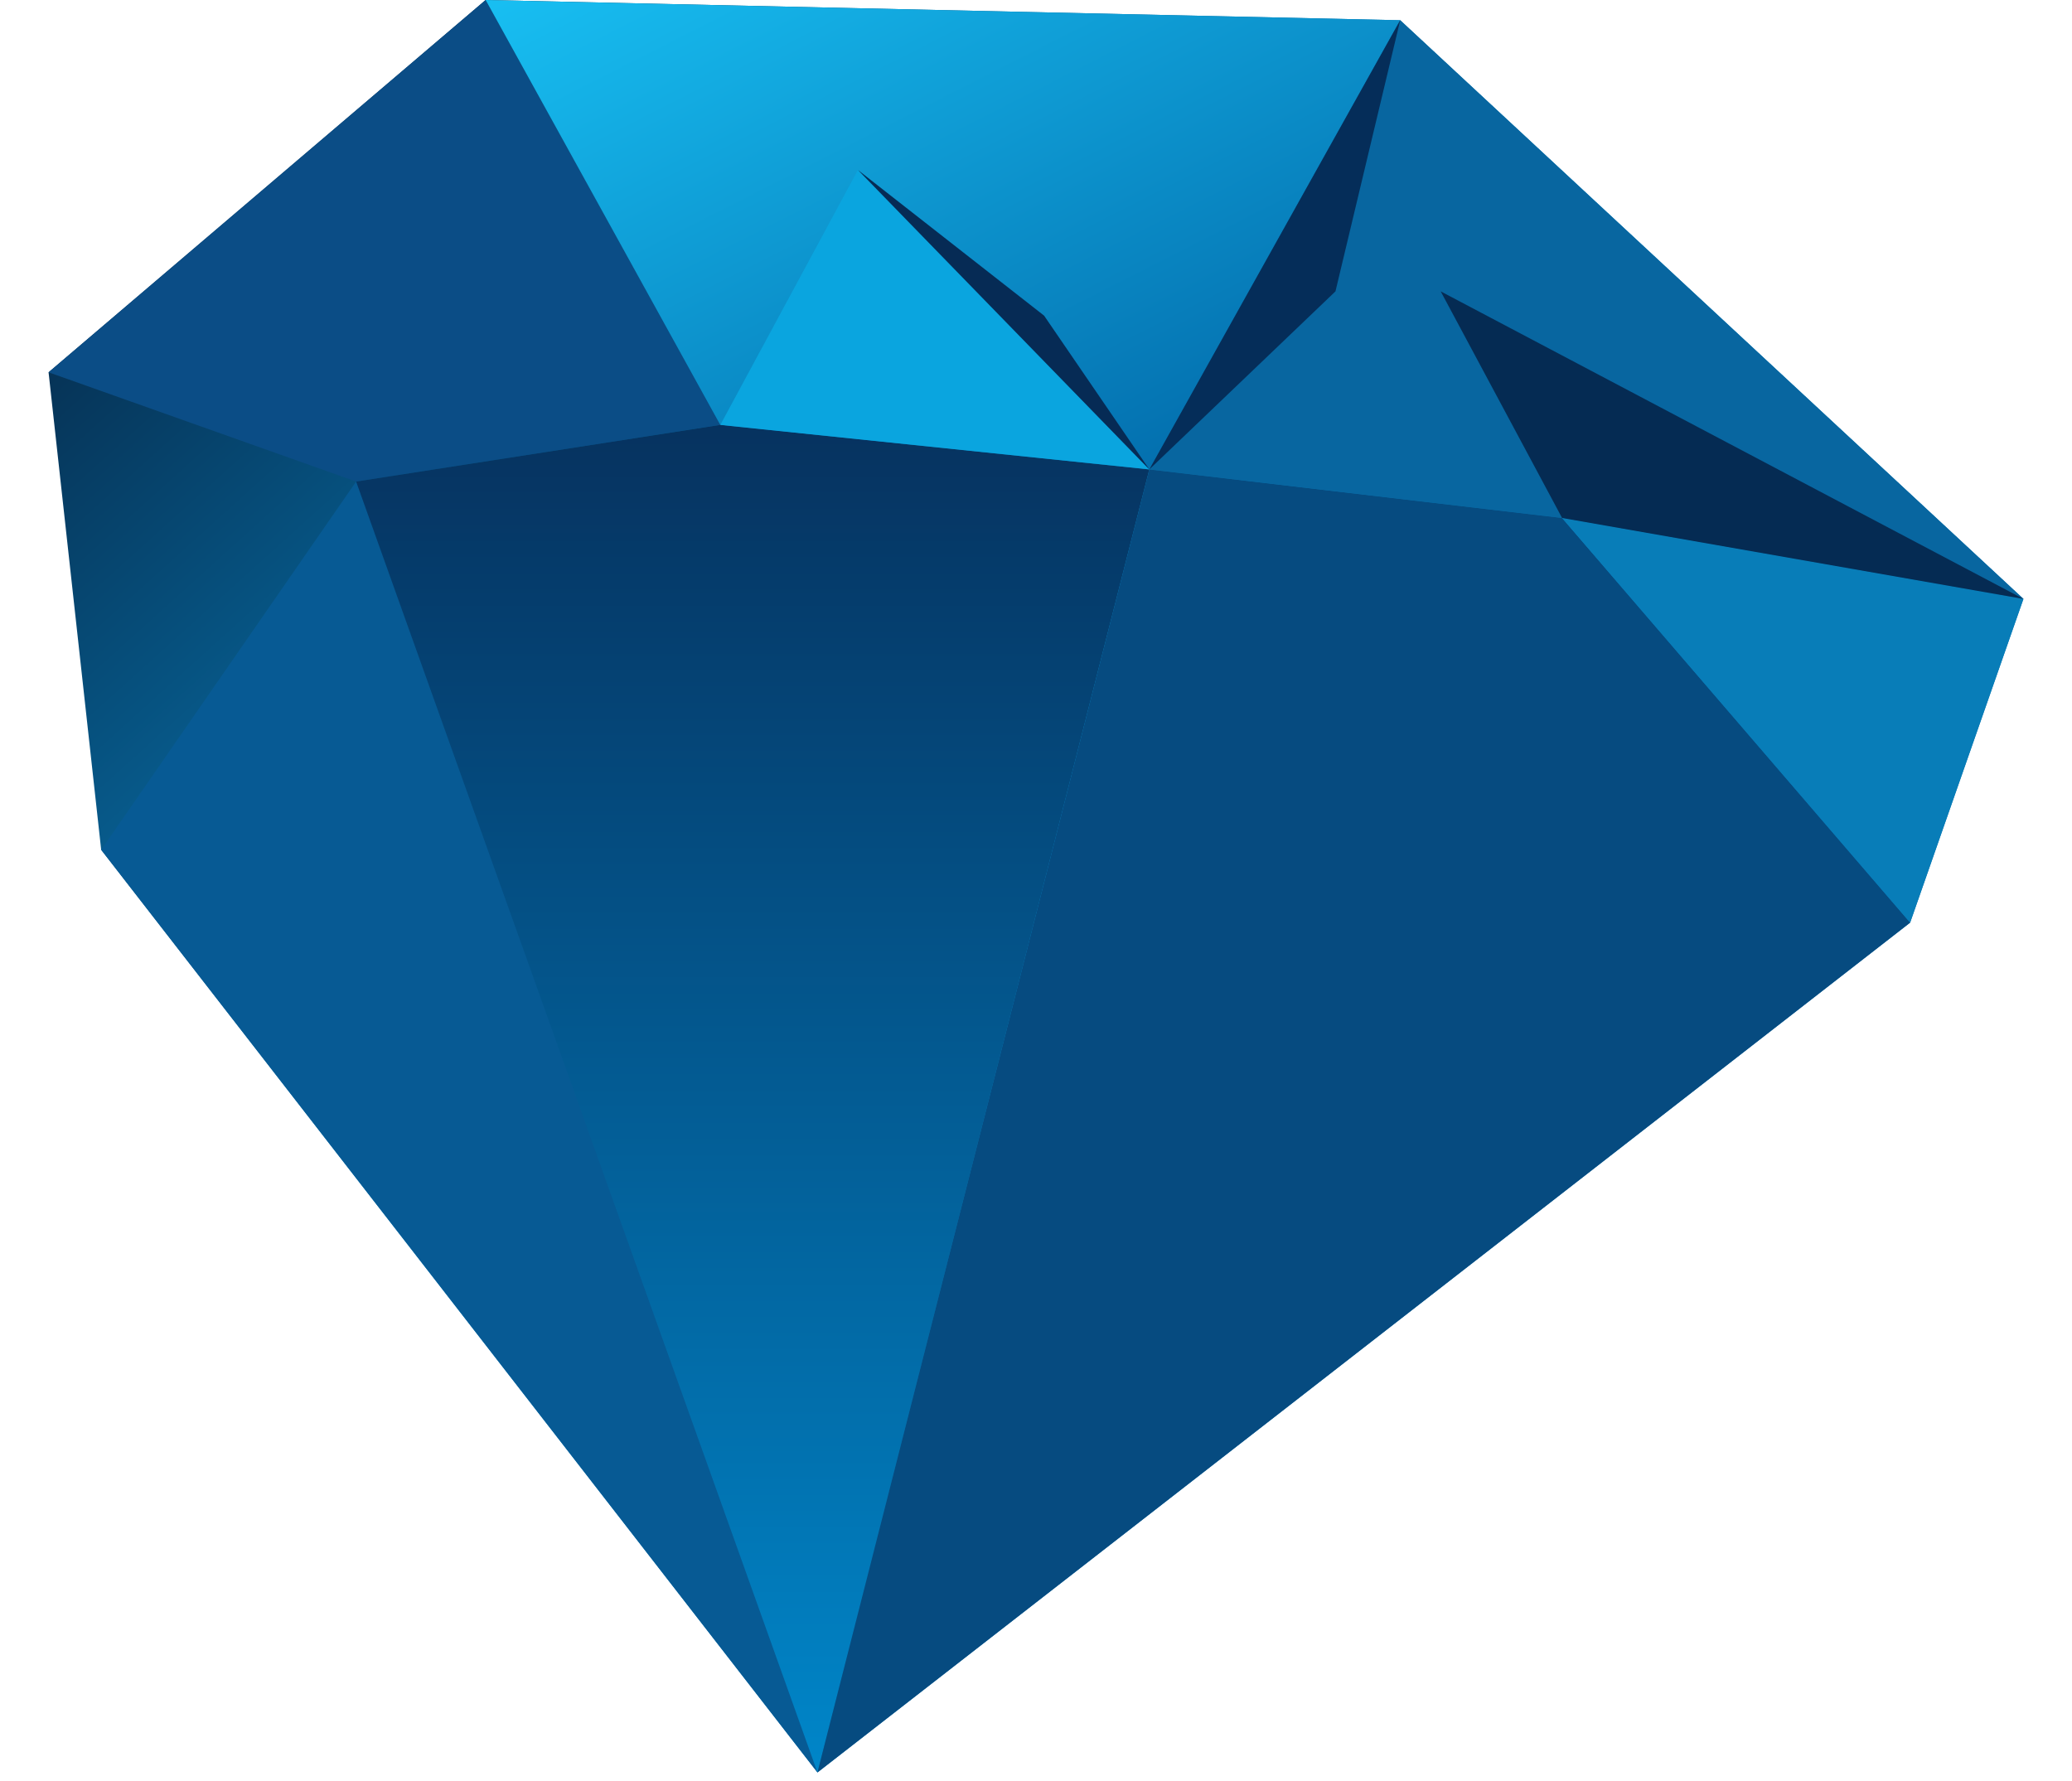
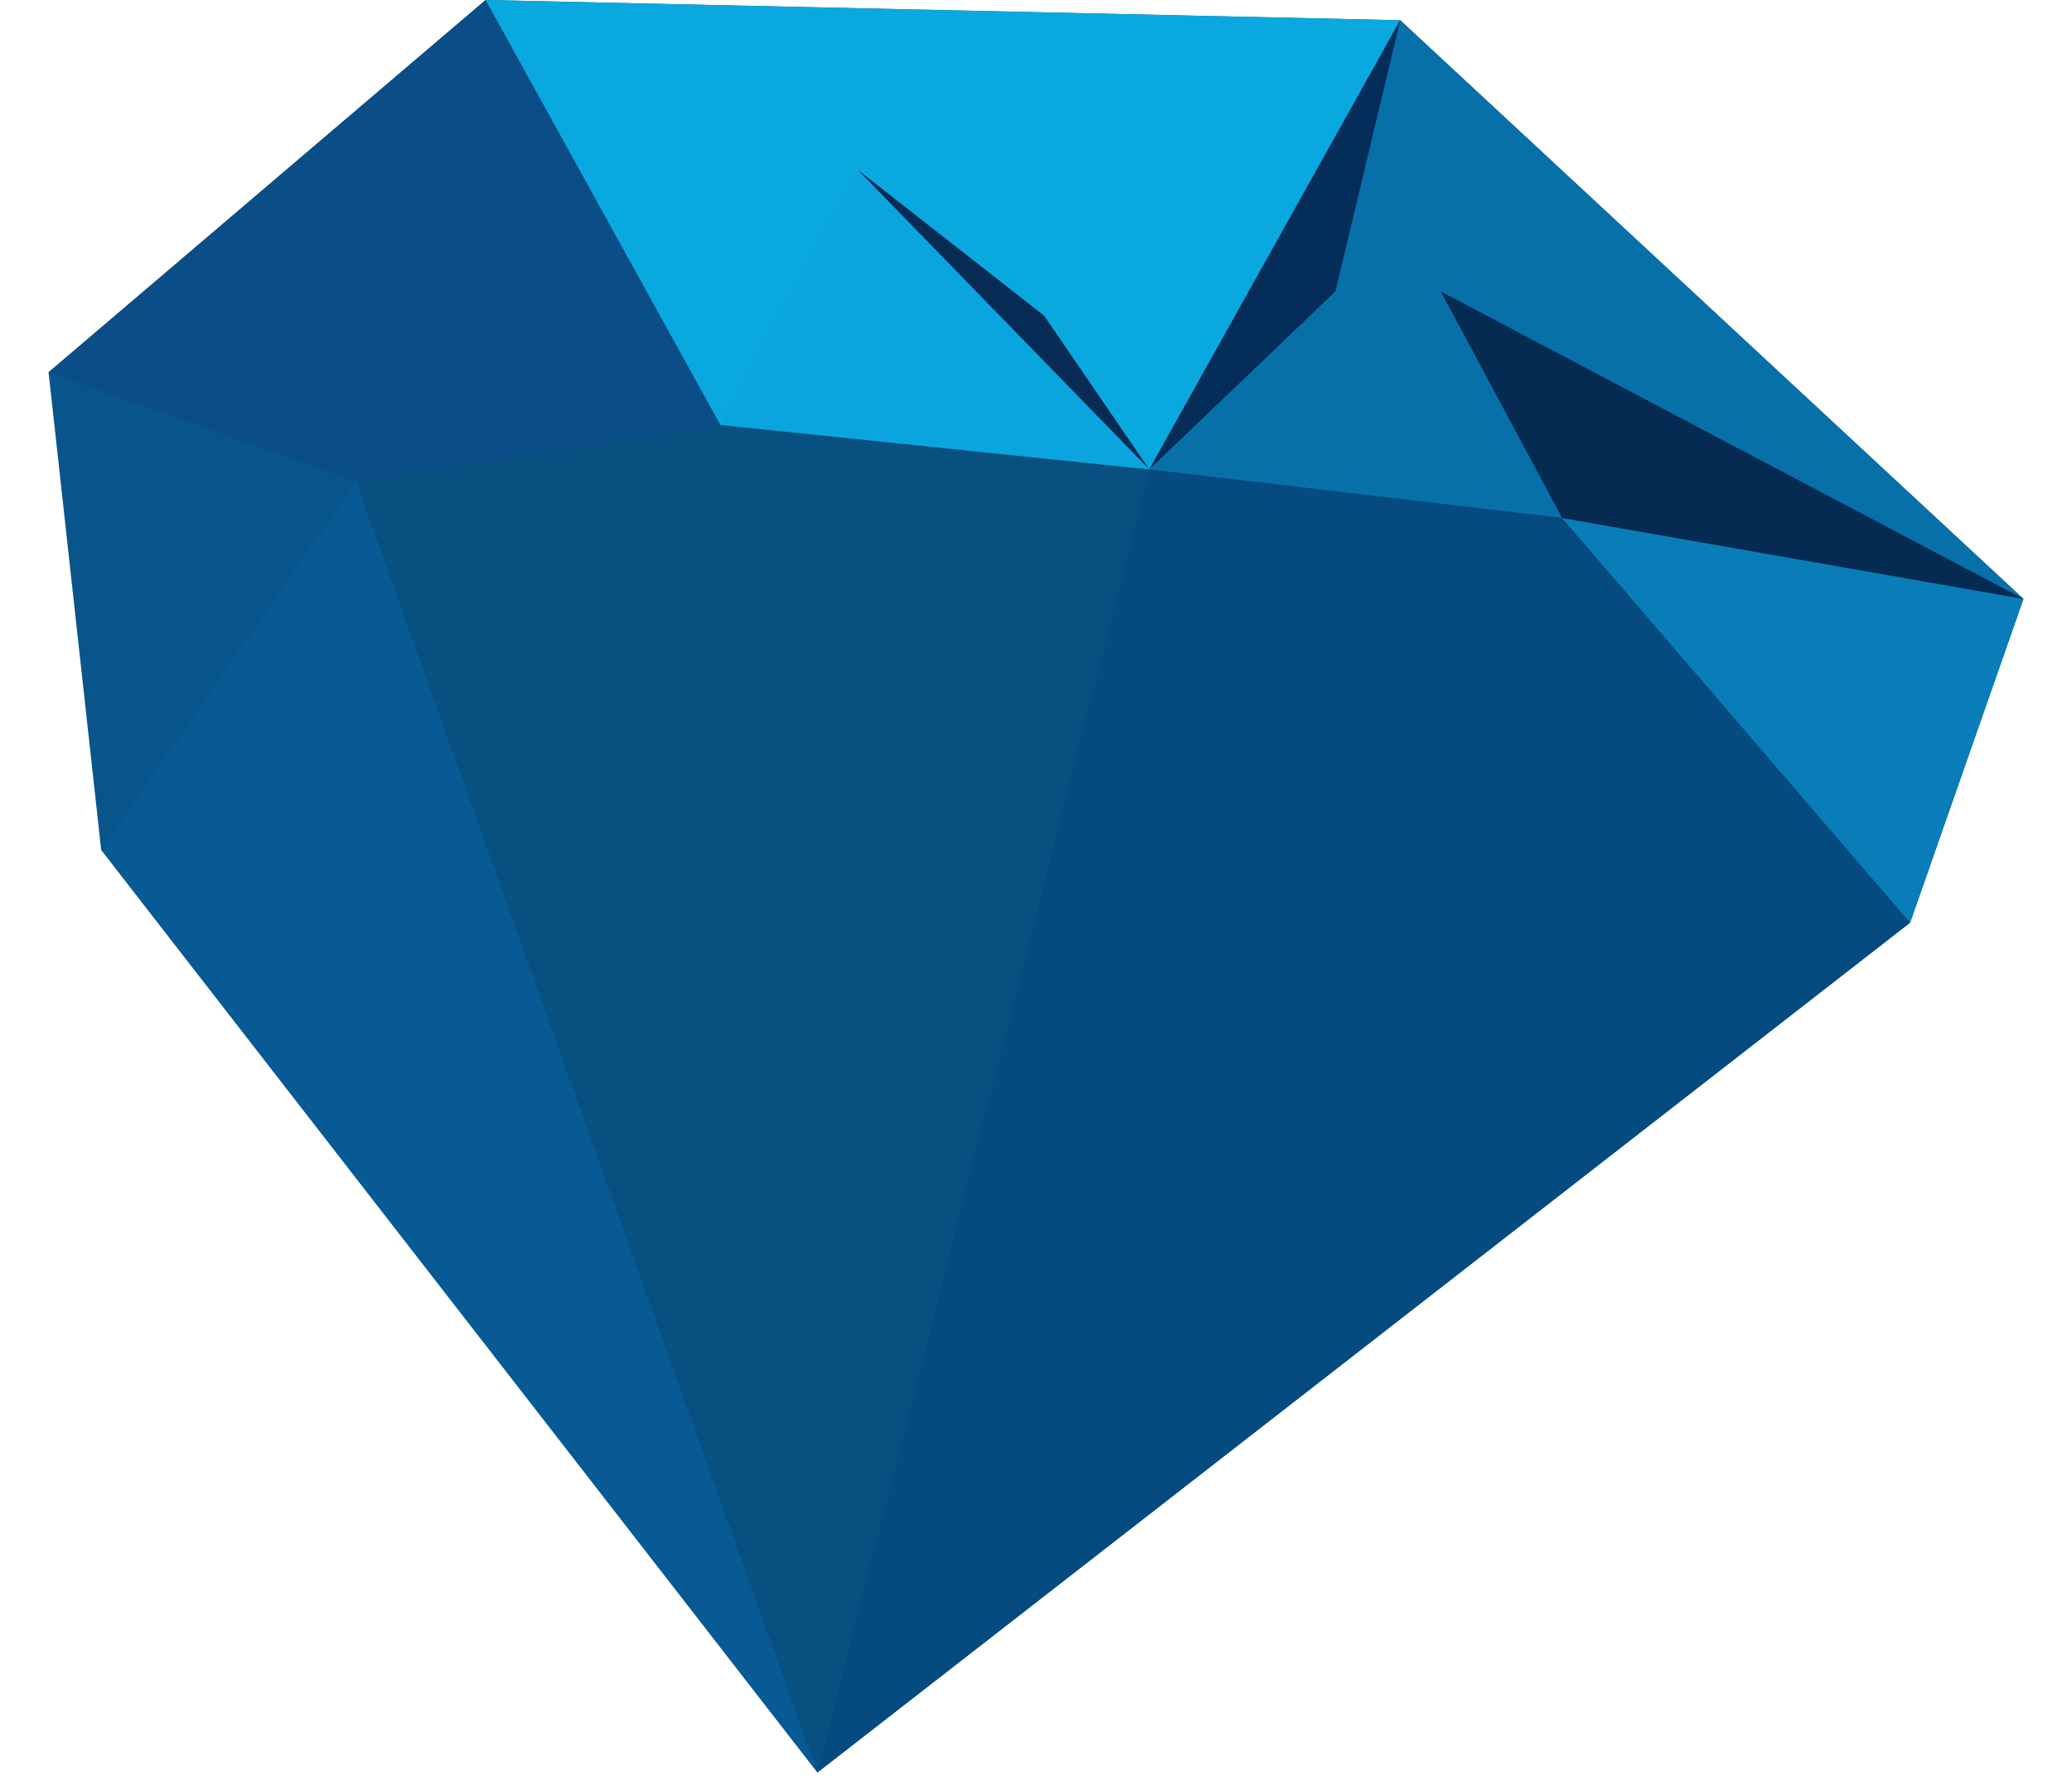
<svg xmlns="http://www.w3.org/2000/svg" viewBox="0 0 512 440">
-   <defs>
-     <linearGradient id="g1" x1="0" y1="0" x2="1" y2="1">
-       <stop stop-color="#061a35" />
-       <stop offset=".45" stop-color="#078ed0" />
-       <stop offset="1" stop-color="#00528e" />
-     </linearGradient>
-     <linearGradient id="g2" x1="0" y1="0" x2="1" y2="1">
-       <stop stop-color="#18bff2" />
-       <stop offset="1" stop-color="#0063a4" />
-     </linearGradient>
-     <linearGradient id="g3" x1="0" y1="0" x2="0" y2="1">
-       <stop stop-color="#06325f" />
-       <stop offset="1" stop-color="#0086c9" />
-     </linearGradient>
-   </defs>
-   <polygon points="12,92 120,0 346,5 500,148 472,228 202,438 25,210" fill="url(#g1)" />
+   <polygon points="12,92 120,0 346,5 500,148 472,228 202,438 25,210" fill="#07558a" />
  <polygon points="12,92 120,0 178,105 88,119" fill="#0b4d86" />
-   <polygon points="120,0 346,5 284,116 178,105" fill="url(#g2)" />
-   <polygon points="346,5 500,148 386,128 284,116" fill="#0866a0" />
+   <polygon points="120,0 346,5 284,116 178,105" fill="#09a9df" />
+   <polygon points="346,5 500,148 386,128 284,116" fill="#0870a9" />
  <polygon points="25,210 88,119 178,105 202,438" fill="#075a94" />
-   <polygon points="88,119 178,105 284,116 202,438" fill="url(#g3)" />
+   <polygon points="88,119 178,105 284,116 202,438" fill="#07507f" />
  <polygon points="284,116 386,128 472,228 202,438" fill="#064b80" />
  <polygon points="386,128 500,148 472,228" fill="#087db8" />
  <polygon points="178,105 212,42 284,116" fill="#0aa5df" />
  <polygon points="212,42 258,78 284,116" fill="#062b55" />
  <polygon points="346,5 330,72 284,116" fill="#052d59" />
  <polygon points="386,128 356,72 500,148" fill="#052b53" />
</svg>
